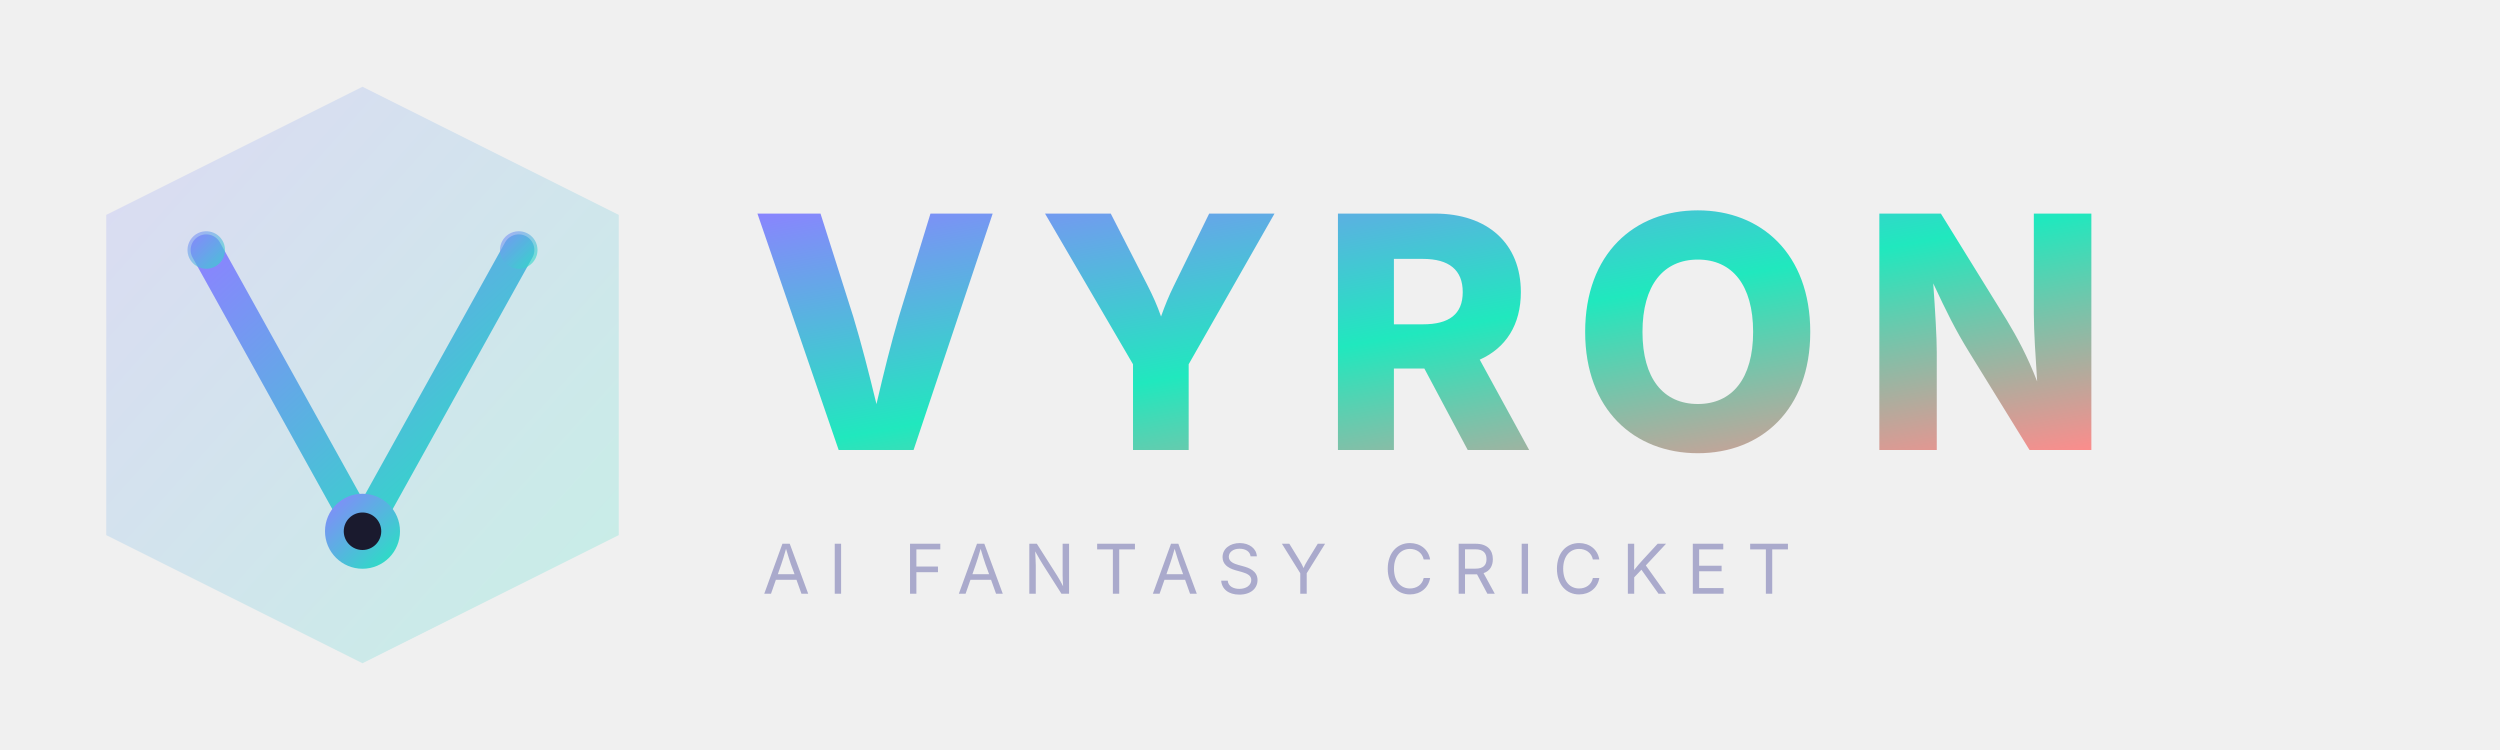
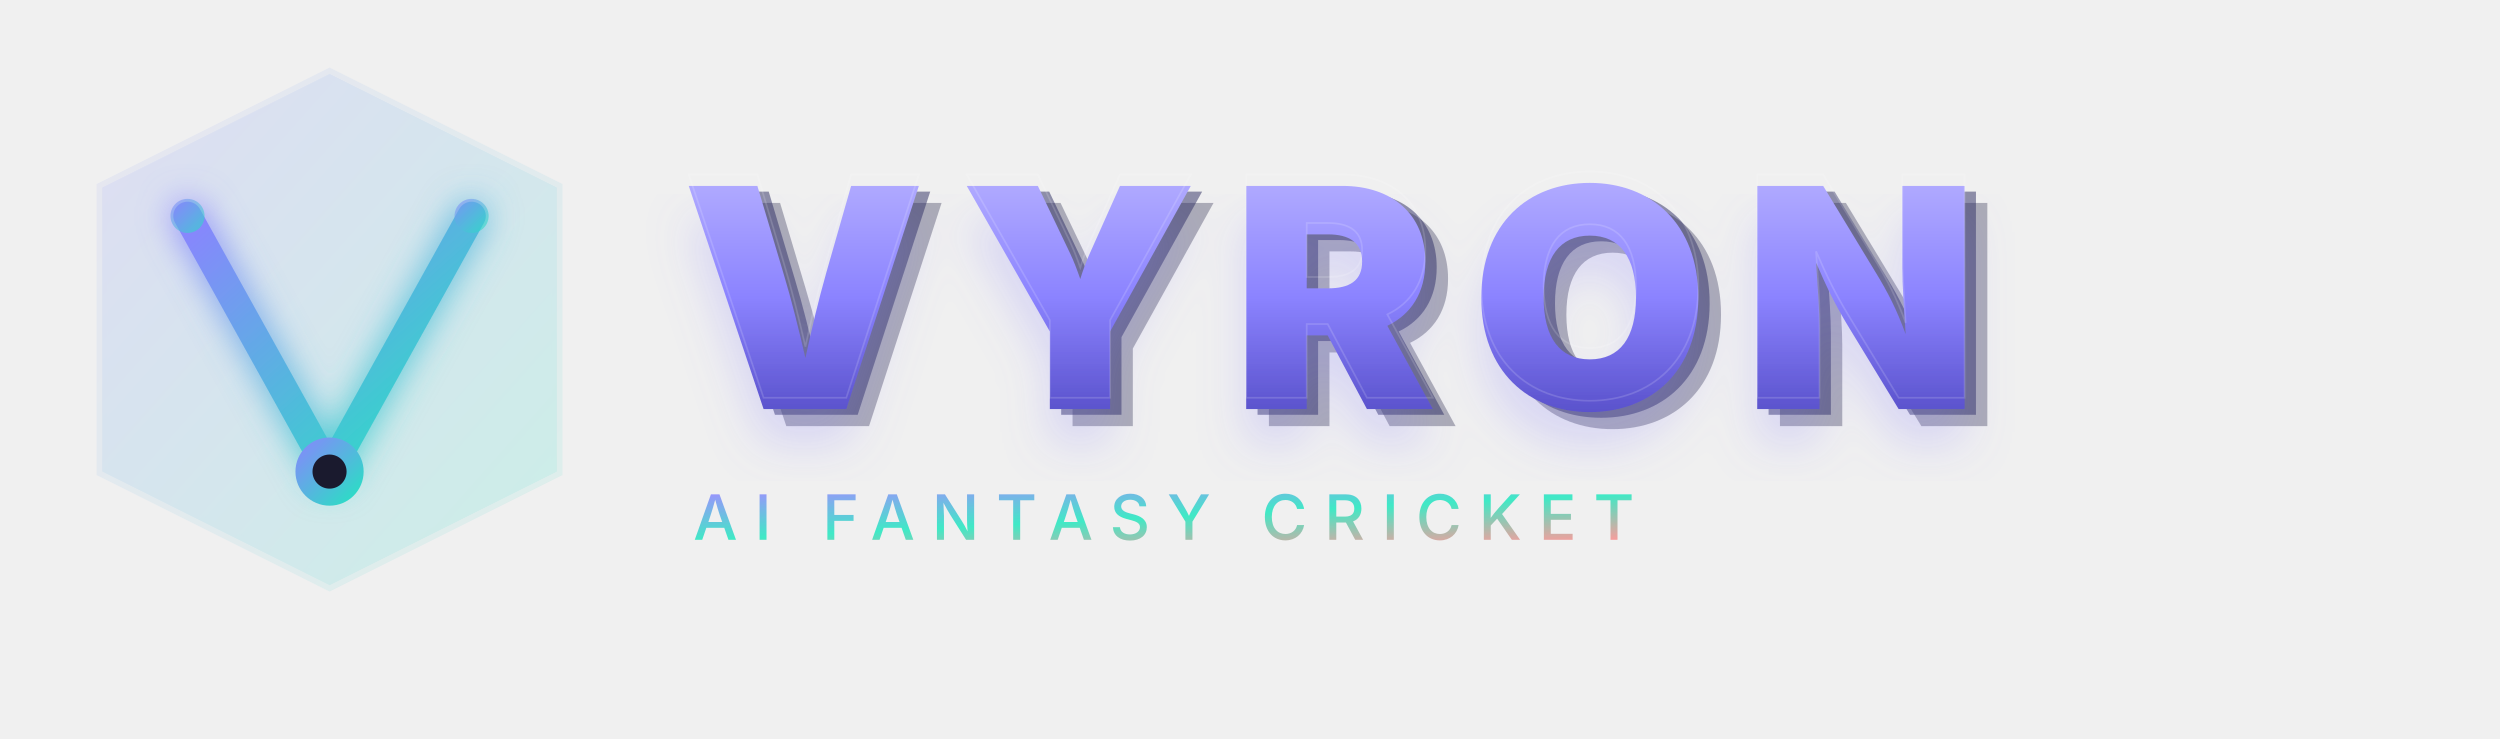
- <svg xmlns="http://www.w3.org/2000/svg" viewBox="0 0 400 120" fill="none">
+ <svg xmlns="http://www.w3.org/2000/svg" viewBox="0 0 440 130" fill="none">
  <defs>
    <linearGradient id="vyronGradDark" x1="0%" y1="0%" x2="100%" y2="100%">
-       <stop offset="0%" style="stop-color:#8B83FF;stop-opacity:1" />
-       <stop offset="50%" style="stop-color:#20E8BE;stop-opacity:1" />
-       <stop offset="100%" style="stop-color:#FF8B8B;stop-opacity:1" />
+       <stop offset="0%" style="stop-color:#8B83FF" />
+       <stop offset="50%" style="stop-color:#20E8BE" />
+       <stop offset="100%" style="stop-color:#FF8B8B" />
    </linearGradient>
    <linearGradient id="iconGradDark" x1="0%" y1="0%" x2="100%" y2="100%">
-       <stop offset="0%" style="stop-color:#8B83FF;stop-opacity:1" />
-       <stop offset="100%" style="stop-color:#20E8BE;stop-opacity:1" />
+       <stop offset="0%" style="stop-color:#8B83FF" />
+       <stop offset="100%" style="stop-color:#20E8BE" />
    </linearGradient>
+     <linearGradient id="text3dDark" x1="0%" y1="0%" x2="0%" y2="100%">
+       <stop offset="0%" style="stop-color:#B0AAFF" />
+       <stop offset="50%" style="stop-color:#8B83FF" />
+       <stop offset="100%" style="stop-color:#5A52CC" />
+     </linearGradient>
+     <filter id="shadow3dDark" x="-10%" y="-10%" width="130%" height="140%">
+       <feDropShadow dx="0" dy="3" stdDeviation="2" flood-color="#000" flood-opacity="0.4" />
+       <feDropShadow dx="0" dy="6" stdDeviation="4" flood-color="#8B83FF" flood-opacity="0.25" />
+     </filter>
+     <filter id="iconGlowDark" x="-30%" y="-30%" width="160%" height="160%">
+       <feGaussianBlur in="SourceGraphic" stdDeviation="3" result="blur" />
+       <feComposite in="SourceGraphic" in2="blur" operator="over" />
+     </filter>
  </defs>
-   <g transform="translate(8, 10)">
-     <polygon points="50,5 90,25 90,75 50,95 10,75 10,25" fill="url(#iconGradDark)" opacity="0.2" stroke="url(#iconGradDark)" stroke-width="2" />
-     <path d="M25,30 L50,75 L75,30" stroke="url(#iconGradDark)" stroke-width="5" stroke-linecap="round" stroke-linejoin="round" fill="none" />
+   <g transform="translate(8, 8)">
+     <polygon points="50,5 90,25 90,75 50,95 10,75 10,25" fill="url(#iconGradDark)" opacity="0.18" stroke="url(#iconGradDark)" stroke-width="2" stroke-opacity="0.5" />
+     <path d="M25,30 L50,75 L75,30" stroke="url(#iconGradDark)" stroke-width="5" stroke-linecap="round" stroke-linejoin="round" fill="none" filter="url(#iconGlowDark)" />
    <circle cx="50" cy="75" r="6" fill="url(#iconGradDark)" />
    <circle cx="50" cy="75" r="3" fill="#1a1a2e" />
    <line x1="50" y1="81" x2="50" y2="92" stroke="url(#iconGradDark)" stroke-width="1.5" stroke-linecap="round" />
    <line x1="45" y1="88" x2="55" y2="88" stroke="url(#iconGradDark)" stroke-width="1.5" stroke-linecap="round" />
    <circle cx="25" cy="30" r="3" fill="url(#iconGradDark)" opacity="0.6" />
    <circle cx="75" cy="30" r="3" fill="url(#iconGradDark)" opacity="0.6" />
  </g>
-   <text x="120" y="72" font-family="'Inter', 'Segoe UI', system-ui, sans-serif" font-size="52" font-weight="800" letter-spacing="6" fill="url(#vyronGradDark)">VYRON</text>
-   <text x="122" y="95" font-family="'Inter', 'Segoe UI', system-ui, sans-serif" font-size="11" font-weight="400" letter-spacing="3" fill="#AAAACC">AI FANTASY CRICKET</text>
+   <text x="124" y="75" font-family="'Inter', 'Segoe UI', system-ui, sans-serif" font-size="54" font-weight="900" letter-spacing="6" fill="#0a0a2e" opacity="0.3">VYRON</text>
+   <text x="122" y="73" font-family="'Inter', 'Segoe UI', system-ui, sans-serif" font-size="54" font-weight="900" letter-spacing="6" fill="#2a2a5e" opacity="0.5">VYRON</text>
+   <text x="120" y="72" font-family="'Inter', 'Segoe UI', system-ui, sans-serif" font-size="54" font-weight="900" letter-spacing="6" fill="url(#text3dDark)" filter="url(#shadow3dDark)">VYRON</text>
+   <text x="120" y="70" font-family="'Inter', 'Segoe UI', system-ui, sans-serif" font-size="54" font-weight="900" letter-spacing="6" fill="none" stroke="#fff" stroke-width="0.3" stroke-opacity="0.15">VYRON</text>
+   <text x="122" y="95" font-family="'Inter', 'Segoe UI', system-ui, sans-serif" font-size="11" font-weight="500" letter-spacing="3" fill="url(#vyronGradDark)" opacity="0.85">AI FANTASY CRICKET</text>
</svg>
